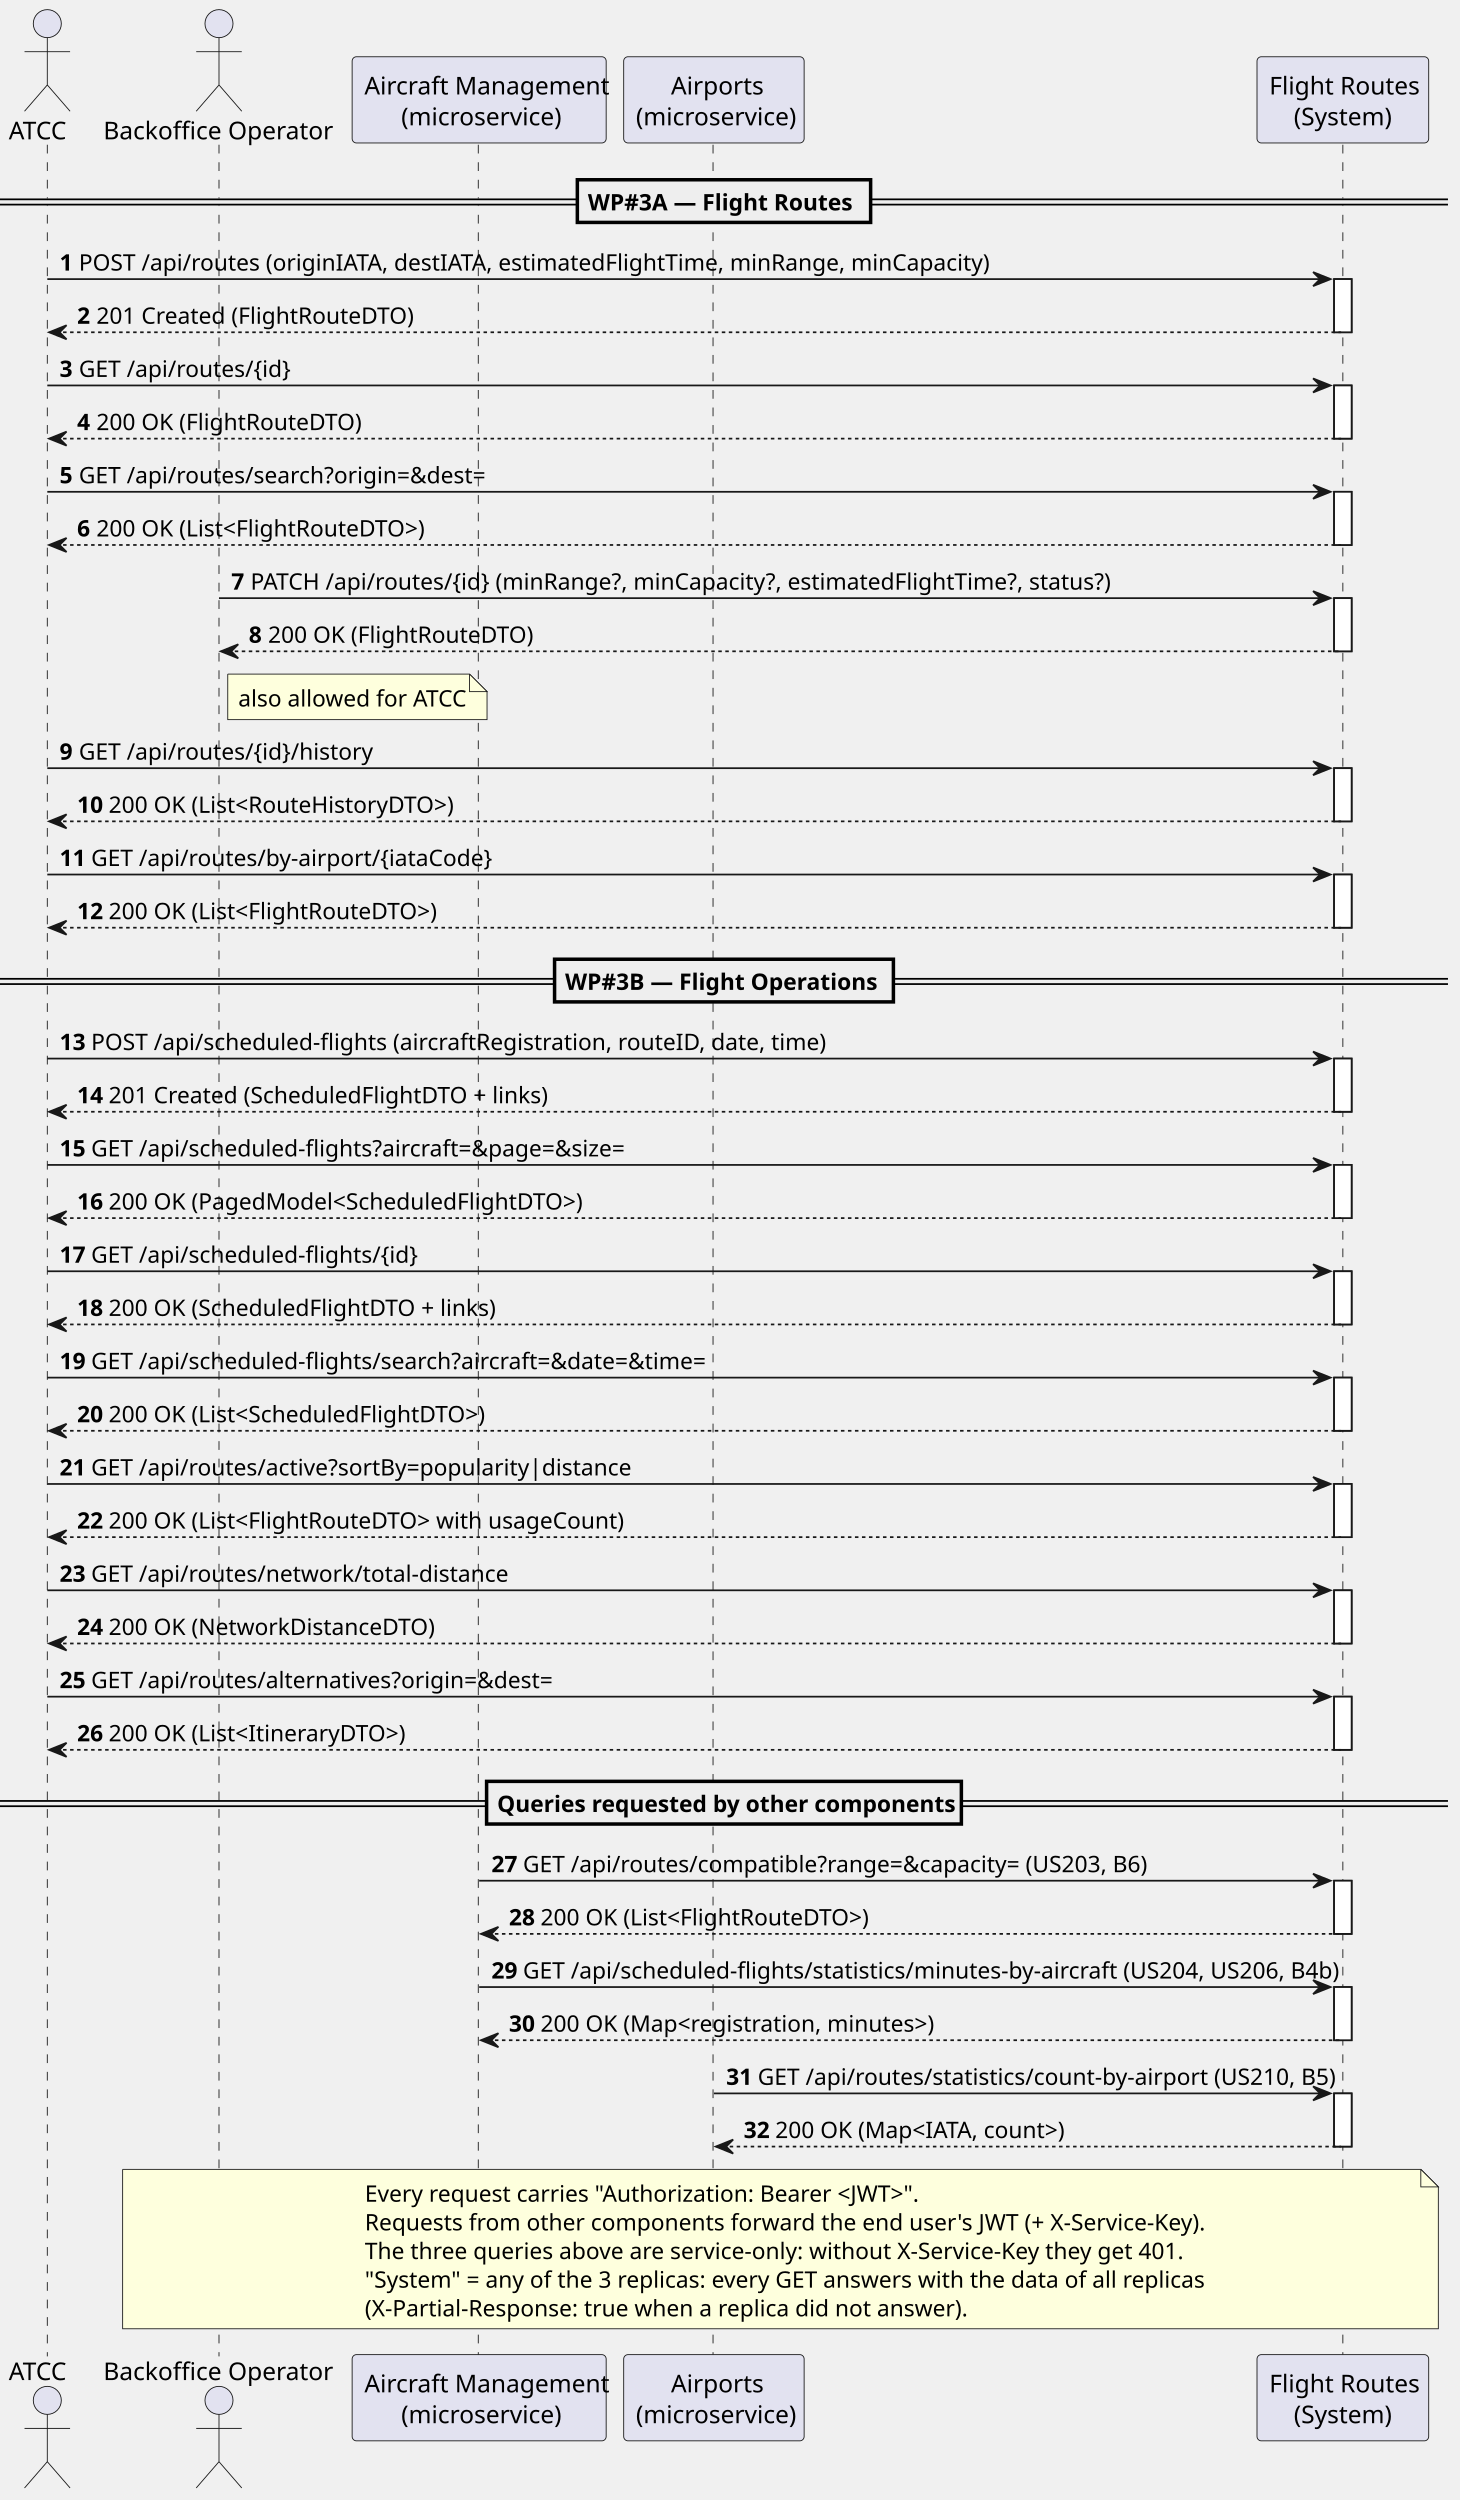
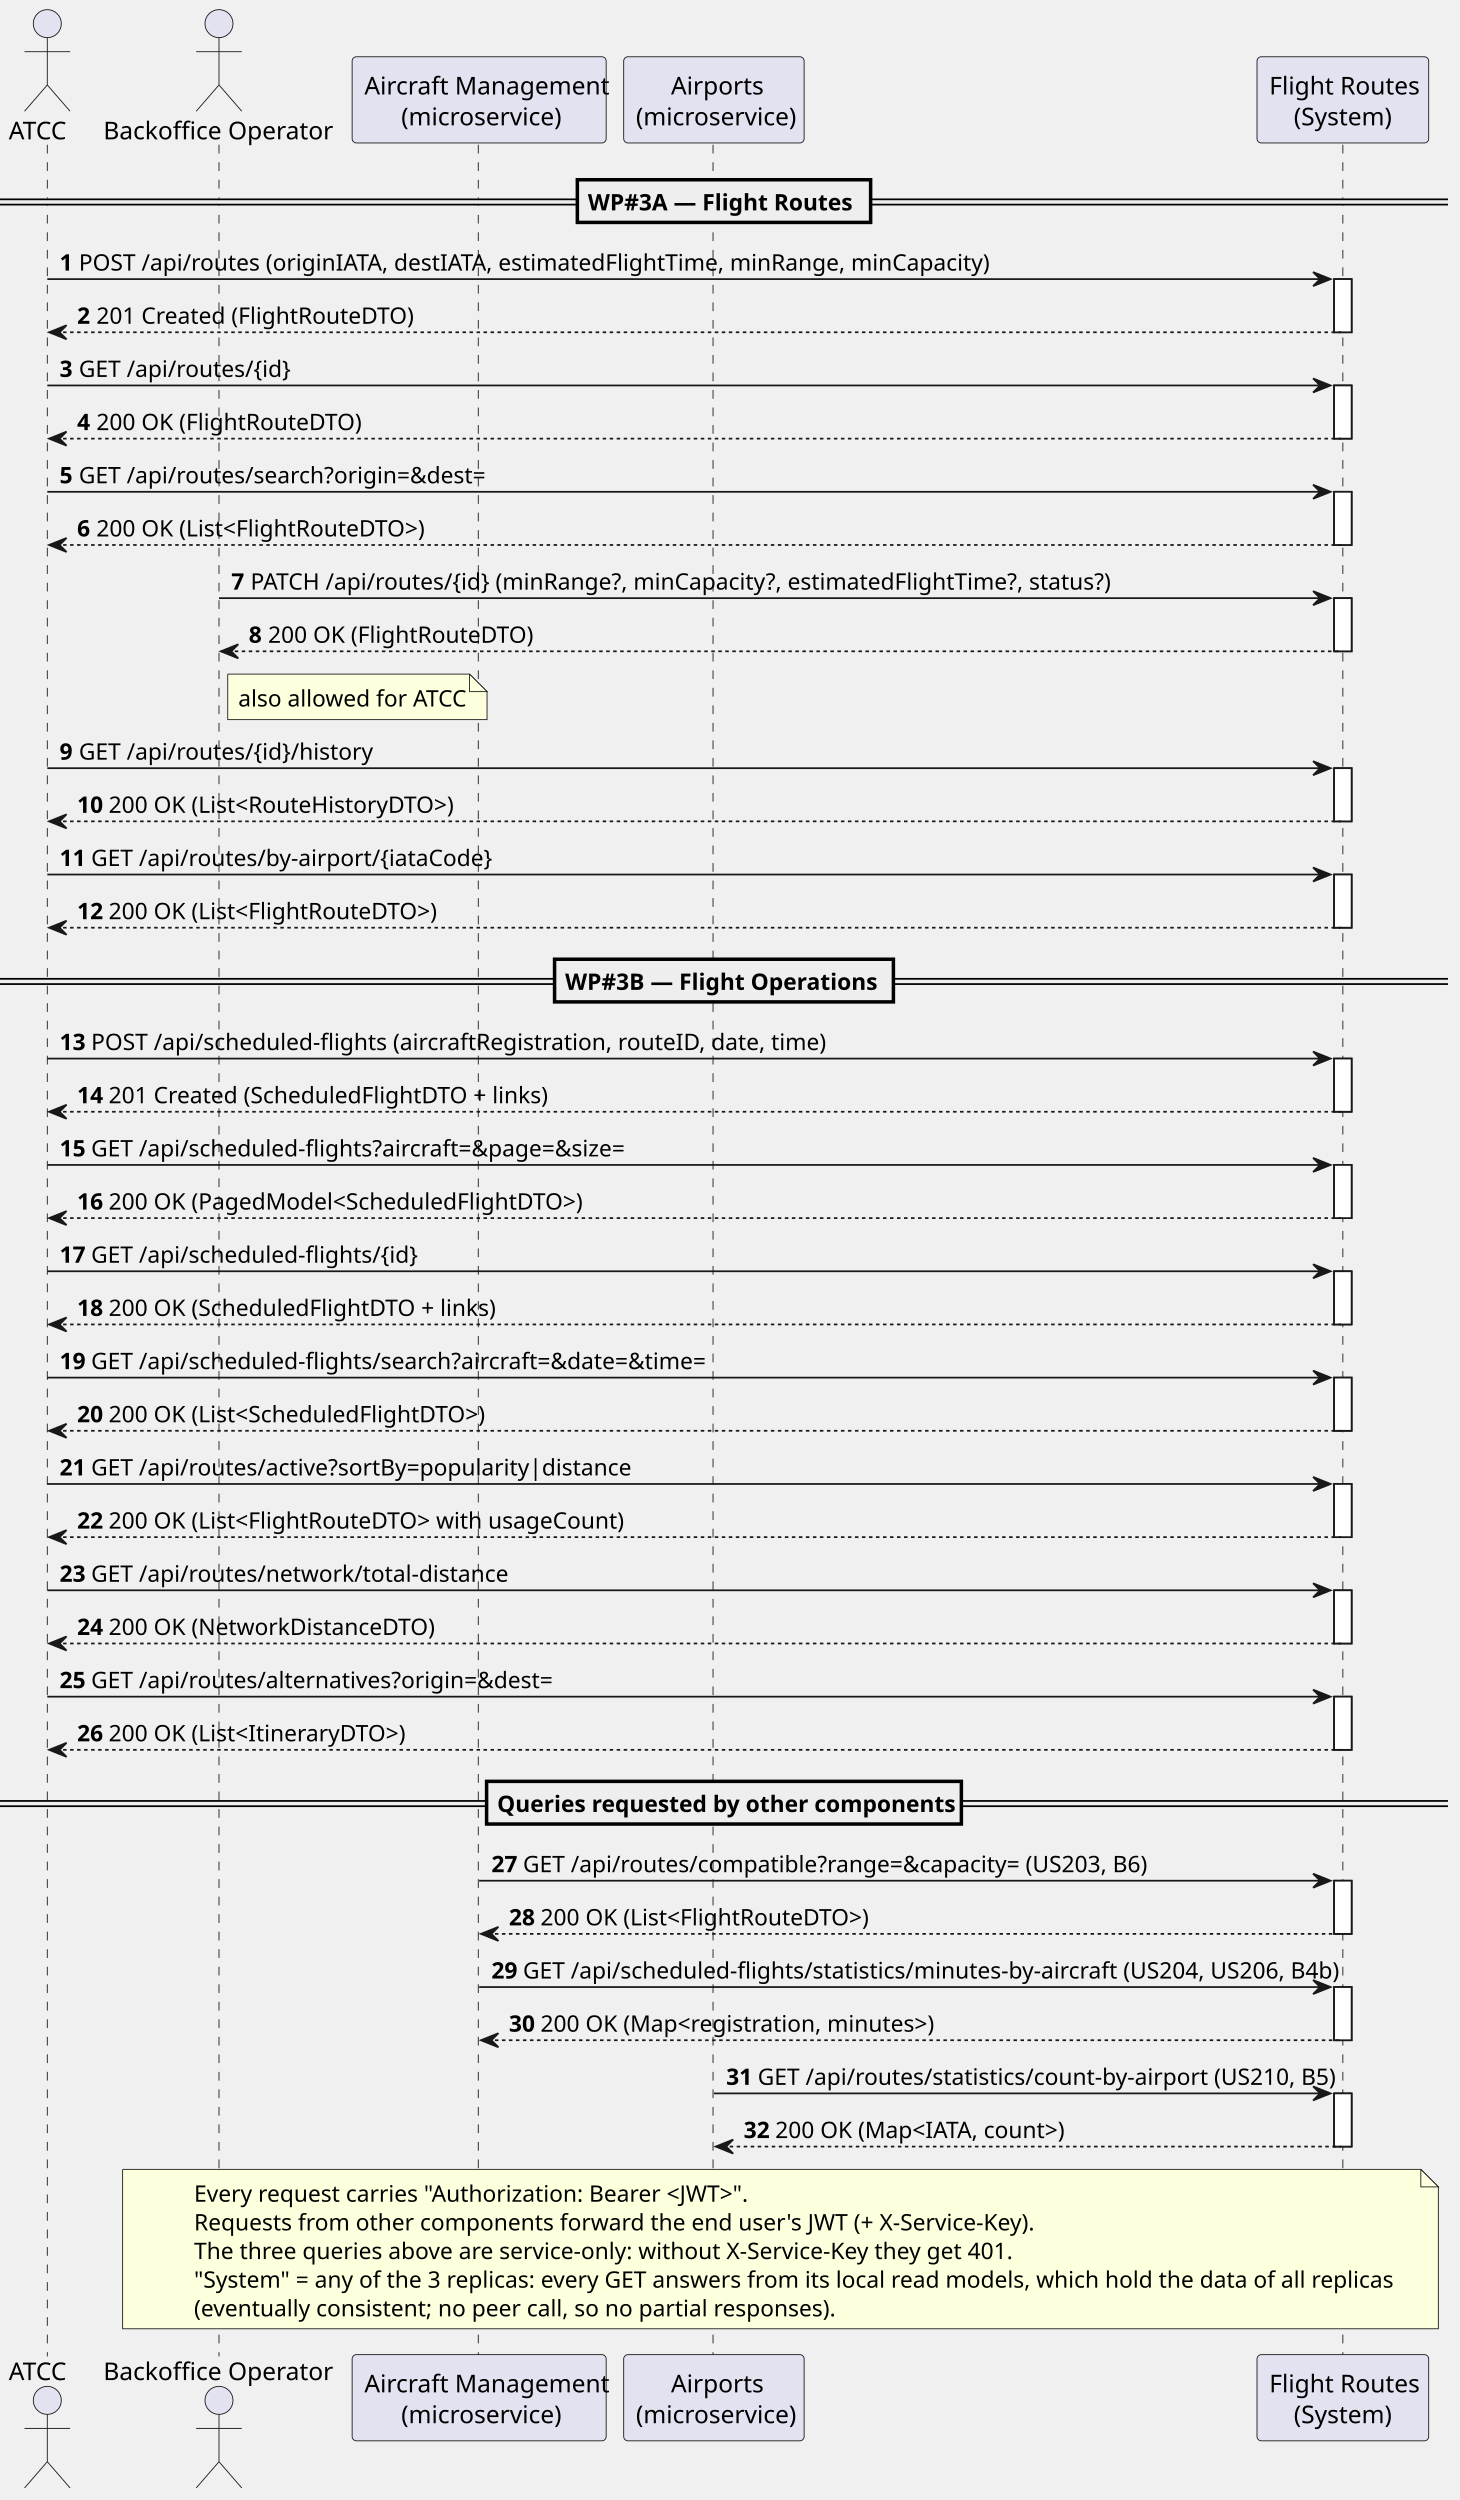
<svg xmlns="http://www.w3.org/2000/svg" contentStyleType="text/css" height="1427px" preserveAspectRatio="none" style="width:833px;height:1427px;background:#FFFFFF;" version="1.1" viewBox="0 0 833 1427" width="833px" zoomAndPan="magnify">
  <defs />
  <g>
    <rect fill="#FFFFFF" height="30.352" style="stroke:#181818;stroke-width:1.0;" width="10" x="761.5" y="159.312" />
    <rect fill="#FFFFFF" height="30.352" style="stroke:#181818;stroke-width:1.0;" width="10" x="761.5" y="220.016" />
    <rect fill="#FFFFFF" height="30.352" style="stroke:#181818;stroke-width:1.0;" width="10" x="761.5" y="280.719" />
    <rect fill="#FFFFFF" height="30.352" style="stroke:#181818;stroke-width:1.0;" width="10" x="761.5" y="341.422" />
    <rect fill="#FFFFFF" height="30.352" style="stroke:#181818;stroke-width:1.0;" width="10" x="761.5" y="438.477" />
    <rect fill="#FFFFFF" height="30.352" style="stroke:#181818;stroke-width:1.0;" width="10" x="761.5" y="499.18" />
    <rect fill="#FFFFFF" height="30.352" style="stroke:#181818;stroke-width:1.0;" width="10" x="761.5" y="604.234" />
    <rect fill="#FFFFFF" height="30.352" style="stroke:#181818;stroke-width:1.0;" width="10" x="761.5" y="664.938" />
    <rect fill="#FFFFFF" height="30.352" style="stroke:#181818;stroke-width:1.0;" width="10" x="761.5" y="725.641" />
    <rect fill="#FFFFFF" height="30.352" style="stroke:#181818;stroke-width:1.0;" width="10" x="761.5" y="786.344" />
    <rect fill="#FFFFFF" height="30.352" style="stroke:#181818;stroke-width:1.0;" width="10" x="761.5" y="847.047" />
    <rect fill="#FFFFFF" height="30.352" style="stroke:#181818;stroke-width:1.0;" width="10" x="761.5" y="907.75" />
    <rect fill="#FFFFFF" height="30.352" style="stroke:#181818;stroke-width:1.0;" width="10" x="761.5" y="968.453" />
    <rect fill="#FFFFFF" height="30.352" style="stroke:#181818;stroke-width:1.0;" width="10" x="761.5" y="1073.508" />
    <rect fill="#FFFFFF" height="30.352" style="stroke:#181818;stroke-width:1.0;" width="10" x="761.5" y="1134.211" />
    <rect fill="#FFFFFF" height="30.352" style="stroke:#181818;stroke-width:1.0;" width="10" x="761.5" y="1194.914" />
    <line style="stroke:#181818;stroke-width:0.5;stroke-dasharray:5.0,5.0;" x1="27" x2="27" y1="82.609" y2="1345.023" />
    <line style="stroke:#181818;stroke-width:0.5;stroke-dasharray:5.0,5.0;" x1="125" x2="125" y1="82.609" y2="1345.023" />
    <line style="stroke:#181818;stroke-width:0.5;stroke-dasharray:5.0,5.0;" x1="273" x2="273" y1="82.609" y2="1345.023" />
    <line style="stroke:#181818;stroke-width:0.5;stroke-dasharray:5.0,5.0;" x1="407" x2="407" y1="82.609" y2="1345.023" />
    <line style="stroke:#181818;stroke-width:0.5;stroke-dasharray:5.0,5.0;" x1="766.5" x2="766.5" y1="82.609" y2="1345.023" />
    <text fill="#000000" font-family="sans-serif" font-size="14" lengthAdjust="spacing" textLength="38" x="5" y="79.533">ATCC</text>
    <ellipse cx="27" cy="13.5" fill="#E2E2F0" rx="8" ry="8" style="stroke:#181818;stroke-width:0.5;" />
    <path d="M27,21.5 L27,48.5 M14,29.5 L40,29.5 M27,48.5 L14,63.5 M27,48.5 L40,63.5 " fill="none" style="stroke:#181818;stroke-width:0.5;" />
    <text fill="#000000" font-family="sans-serif" font-size="14" lengthAdjust="spacing" textLength="38" x="5" y="1358.557">ATCC</text>
    <ellipse cx="27" cy="1370.133" fill="#E2E2F0" rx="8" ry="8" style="stroke:#181818;stroke-width:0.5;" />
    <path d="M27,1378.133 L27,1405.133 M14,1386.133 L40,1386.133 M27,1405.133 L14,1420.133 M27,1405.133 L40,1420.133 " fill="none" style="stroke:#181818;stroke-width:0.5;" />
    <text fill="#000000" font-family="sans-serif" font-size="14" lengthAdjust="spacing" textLength="126" x="59" y="79.533">Backoffice Operator</text>
    <ellipse cx="125" cy="13.5" fill="#E2E2F0" rx="8" ry="8" style="stroke:#181818;stroke-width:0.5;" />
    <path d="M125,21.5 L125,48.5 M112,29.5 L138,29.5 M125,48.5 L112,63.5 M125,48.5 L138,63.5 " fill="none" style="stroke:#181818;stroke-width:0.5;" />
    <text fill="#000000" font-family="sans-serif" font-size="14" lengthAdjust="spacing" textLength="126" x="59" y="1358.557">Backoffice Operator</text>
    <ellipse cx="125" cy="1370.133" fill="#E2E2F0" rx="8" ry="8" style="stroke:#181818;stroke-width:0.5;" />
    <path d="M125,1378.133 L125,1405.133 M112,1386.133 L138,1386.133 M125,1405.133 L112,1420.133 M125,1405.133 L138,1420.133 " fill="none" style="stroke:#181818;stroke-width:0.5;" />
    <rect fill="#E2E2F0" height="49.219" rx="2.5" ry="2.5" style="stroke:#181818;stroke-width:0.5;" width="145" x="201" y="32.391" />
    <text fill="#000000" font-family="sans-serif" font-size="14" lengthAdjust="spacing" textLength="131" x="208" y="53.924">Aircraft Management</text>
    <text fill="#000000" font-family="sans-serif" font-size="14" lengthAdjust="spacing" textLength="89" x="229" y="71.533">(microservice)</text>
    <rect fill="#E2E2F0" height="49.219" rx="2.5" ry="2.5" style="stroke:#181818;stroke-width:0.5;" width="145" x="201" y="1344.023" />
    <text fill="#000000" font-family="sans-serif" font-size="14" lengthAdjust="spacing" textLength="131" x="208" y="1365.557">Aircraft Management</text>
    <text fill="#000000" font-family="sans-serif" font-size="14" lengthAdjust="spacing" textLength="89" x="229" y="1383.166">(microservice)</text>
    <rect fill="#E2E2F0" height="49.219" rx="2.5" ry="2.5" style="stroke:#181818;stroke-width:0.5;" width="103" x="356" y="32.391" />
    <text fill="#000000" font-family="sans-serif" font-size="14" lengthAdjust="spacing" textLength="49" x="383" y="53.924">Airports</text>
    <text fill="#000000" font-family="sans-serif" font-size="14" lengthAdjust="spacing" textLength="89" x="363" y="71.533">(microservice)</text>
    <rect fill="#E2E2F0" height="49.219" rx="2.5" ry="2.5" style="stroke:#181818;stroke-width:0.5;" width="103" x="356" y="1344.023" />
    <text fill="#000000" font-family="sans-serif" font-size="14" lengthAdjust="spacing" textLength="49" x="383" y="1365.557">Airports</text>
    <text fill="#000000" font-family="sans-serif" font-size="14" lengthAdjust="spacing" textLength="89" x="363" y="1383.166">(microservice)</text>
    <rect fill="#E2E2F0" height="49.219" rx="2.5" ry="2.5" style="stroke:#181818;stroke-width:0.5;" width="98" x="717.5" y="32.391" />
    <text fill="#000000" font-family="sans-serif" font-size="14" lengthAdjust="spacing" textLength="84" x="724.5" y="53.924">Flight Routes</text>
    <text fill="#000000" font-family="sans-serif" font-size="14" lengthAdjust="spacing" textLength="56" x="738.5" y="71.533">(System)</text>
    <rect fill="#E2E2F0" height="49.219" rx="2.5" ry="2.5" style="stroke:#181818;stroke-width:0.5;" width="98" x="717.5" y="1344.023" />
    <text fill="#000000" font-family="sans-serif" font-size="14" lengthAdjust="spacing" textLength="84" x="724.5" y="1365.557">Flight Routes</text>
    <text fill="#000000" font-family="sans-serif" font-size="14" lengthAdjust="spacing" textLength="56" x="738.5" y="1383.166">(System)</text>
    <rect fill="#FFFFFF" height="30.352" style="stroke:#181818;stroke-width:1.0;" width="10" x="761.5" y="159.312" />
    <rect fill="#FFFFFF" height="30.352" style="stroke:#181818;stroke-width:1.0;" width="10" x="761.5" y="220.016" />
    <rect fill="#FFFFFF" height="30.352" style="stroke:#181818;stroke-width:1.0;" width="10" x="761.5" y="280.719" />
    <rect fill="#FFFFFF" height="30.352" style="stroke:#181818;stroke-width:1.0;" width="10" x="761.5" y="341.422" />
    <rect fill="#FFFFFF" height="30.352" style="stroke:#181818;stroke-width:1.0;" width="10" x="761.5" y="438.477" />
    <rect fill="#FFFFFF" height="30.352" style="stroke:#181818;stroke-width:1.0;" width="10" x="761.5" y="499.18" />
    <rect fill="#FFFFFF" height="30.352" style="stroke:#181818;stroke-width:1.0;" width="10" x="761.5" y="604.234" />
    <rect fill="#FFFFFF" height="30.352" style="stroke:#181818;stroke-width:1.0;" width="10" x="761.5" y="664.938" />
    <rect fill="#FFFFFF" height="30.352" style="stroke:#181818;stroke-width:1.0;" width="10" x="761.5" y="725.641" />
    <rect fill="#FFFFFF" height="30.352" style="stroke:#181818;stroke-width:1.0;" width="10" x="761.5" y="786.344" />
    <rect fill="#FFFFFF" height="30.352" style="stroke:#181818;stroke-width:1.0;" width="10" x="761.5" y="847.047" />
    <rect fill="#FFFFFF" height="30.352" style="stroke:#181818;stroke-width:1.0;" width="10" x="761.5" y="907.75" />
    <rect fill="#FFFFFF" height="30.352" style="stroke:#181818;stroke-width:1.0;" width="10" x="761.5" y="968.453" />
    <rect fill="#FFFFFF" height="30.352" style="stroke:#181818;stroke-width:1.0;" width="10" x="761.5" y="1073.508" />
    <rect fill="#FFFFFF" height="30.352" style="stroke:#181818;stroke-width:1.0;" width="10" x="761.5" y="1134.211" />
    <rect fill="#FFFFFF" height="30.352" style="stroke:#181818;stroke-width:1.0;" width="10" x="761.5" y="1194.914" />
    <rect fill="#EEEEEE" height="3" style="stroke:#EEEEEE;stroke-width:1.0;" width="826.5" x="0" y="113.785" />
    <line style="stroke:#000000;stroke-width:1.0;" x1="0" x2="826.5" y1="113.785" y2="113.785" />
    <line style="stroke:#000000;stroke-width:1.0;" x1="0" x2="826.5" y1="116.785" y2="116.785" />
    <rect fill="#EEEEEE" height="24.352" style="stroke:#000000;stroke-width:2.0;" width="167.406" x="329.547" y="102.609" />
    <text fill="#000000" font-family="sans-serif" font-size="13" font-weight="bold" lengthAdjust="spacing" textLength="149.406" x="335.547" y="120.105">WP#3A — Flight Routes</text>
    <polygon fill="#181818" points="749.5,155.312,759.5,159.312,749.5,163.312,753.5,159.312" style="stroke:#181818;stroke-width:1.0;" />
    <line style="stroke:#181818;stroke-width:1.0;" x1="27" x2="755.5" y1="159.312" y2="159.312" />
    <text fill="#000000" font-family="sans-serif" font-size="13" font-weight="bold" lengthAdjust="spacing" textLength="7" x="34" y="154.456">1</text>
    <text fill="#000000" font-family="sans-serif" font-size="13" lengthAdjust="spacing" textLength="503" x="45" y="154.456">POST /api/routes (originIATA, destIATA, estimatedFlightTime, minRange, minCapacity)</text>
    <polygon fill="#181818" points="38,185.664,28,189.664,38,193.664,34,189.664" style="stroke:#181818;stroke-width:1.0;" />
    <line style="stroke:#181818;stroke-width:1.0;stroke-dasharray:2.0,2.0;" x1="32" x2="765.5" y1="189.664" y2="189.664" />
    <text fill="#000000" font-family="sans-serif" font-size="13" font-weight="bold" lengthAdjust="spacing" textLength="7" x="44" y="184.808">2</text>
    <text fill="#000000" font-family="sans-serif" font-size="13" lengthAdjust="spacing" textLength="174" x="55" y="184.808">201 Created (FlightRouteDTO)</text>
    <polygon fill="#181818" points="749.5,216.016,759.5,220.016,749.5,224.016,753.5,220.016" style="stroke:#181818;stroke-width:1.0;" />
    <line style="stroke:#181818;stroke-width:1.0;" x1="27" x2="755.5" y1="220.016" y2="220.016" />
    <text fill="#000000" font-family="sans-serif" font-size="13" font-weight="bold" lengthAdjust="spacing" textLength="7" x="34" y="215.159">3</text>
    <text fill="#000000" font-family="sans-serif" font-size="13" lengthAdjust="spacing" textLength="113" x="45" y="215.159">GET /api/routes/{id}</text>
    <polygon fill="#181818" points="38,246.367,28,250.367,38,254.367,34,250.367" style="stroke:#181818;stroke-width:1.0;" />
    <line style="stroke:#181818;stroke-width:1.0;stroke-dasharray:2.0,2.0;" x1="32" x2="765.5" y1="250.367" y2="250.367" />
    <text fill="#000000" font-family="sans-serif" font-size="13" font-weight="bold" lengthAdjust="spacing" textLength="7" x="44" y="245.511">4</text>
    <text fill="#000000" font-family="sans-serif" font-size="13" lengthAdjust="spacing" textLength="148" x="55" y="245.511">200 OK (FlightRouteDTO)</text>
    <polygon fill="#181818" points="749.5,276.719,759.5,280.719,749.5,284.719,753.5,280.719" style="stroke:#181818;stroke-width:1.0;" />
    <line style="stroke:#181818;stroke-width:1.0;" x1="27" x2="755.5" y1="280.719" y2="280.719" />
    <text fill="#000000" font-family="sans-serif" font-size="13" font-weight="bold" lengthAdjust="spacing" textLength="7" x="34" y="275.862">5</text>
    <text fill="#000000" font-family="sans-serif" font-size="13" lengthAdjust="spacing" textLength="222" x="45" y="275.862">GET /api/routes/search?origin=&amp;dest=</text>
    <polygon fill="#181818" points="38,307.07,28,311.07,38,315.07,34,311.07" style="stroke:#181818;stroke-width:1.0;" />
    <line style="stroke:#181818;stroke-width:1.0;stroke-dasharray:2.0,2.0;" x1="32" x2="765.5" y1="311.07" y2="311.07" />
    <text fill="#000000" font-family="sans-serif" font-size="13" font-weight="bold" lengthAdjust="spacing" textLength="7" x="44" y="306.214">6</text>
    <text fill="#000000" font-family="sans-serif" font-size="13" lengthAdjust="spacing" textLength="185" x="55" y="306.214">200 OK (List&lt;FlightRouteDTO&gt;)</text>
    <polygon fill="#181818" points="749.5,337.422,759.5,341.422,749.5,345.422,753.5,341.422" style="stroke:#181818;stroke-width:1.0;" />
    <line style="stroke:#181818;stroke-width:1.0;" x1="125" x2="755.5" y1="341.422" y2="341.422" />
    <text fill="#000000" font-family="sans-serif" font-size="13" font-weight="bold" lengthAdjust="spacing" textLength="7" x="132" y="336.565">7</text>
    <text fill="#000000" font-family="sans-serif" font-size="13" lengthAdjust="spacing" textLength="477" x="143" y="336.565">PATCH /api/routes/{id} (minRange?, minCapacity?, estimatedFlightTime?, status?)</text>
    <polygon fill="#181818" points="136,367.773,126,371.773,136,375.773,132,371.773" style="stroke:#181818;stroke-width:1.0;" />
    <line style="stroke:#181818;stroke-width:1.0;stroke-dasharray:2.0,2.0;" x1="130" x2="765.5" y1="371.773" y2="371.773" />
    <text fill="#000000" font-family="sans-serif" font-size="13" font-weight="bold" lengthAdjust="spacing" textLength="7" x="142" y="366.917">8</text>
    <text fill="#000000" font-family="sans-serif" font-size="13" lengthAdjust="spacing" textLength="148" x="153" y="366.917">200 OK (FlightRouteDTO)</text>
    <path d="M130,384.773 L130,410.773 L278,410.773 L278,394.773 L268,384.773 L130,384.773 " fill="#FEFFDD" style="stroke:#181818;stroke-width:0.5;" />
    <path d="M268,384.773 L268,394.773 L278,394.773 L268,384.773 " fill="#FEFFDD" style="stroke:#181818;stroke-width:0.5;" />
    <text fill="#000000" font-family="sans-serif" font-size="13" lengthAdjust="spacing" textLength="127" x="136" y="403.269">also allowed for ATCC</text>
    <polygon fill="#181818" points="749.5,434.477,759.5,438.477,749.5,442.477,753.5,438.477" style="stroke:#181818;stroke-width:1.0;" />
    <line style="stroke:#181818;stroke-width:1.0;" x1="27" x2="755.5" y1="438.477" y2="438.477" />
    <text fill="#000000" font-family="sans-serif" font-size="13" font-weight="bold" lengthAdjust="spacing" textLength="7" x="34" y="433.62">9</text>
    <text fill="#000000" font-family="sans-serif" font-size="13" lengthAdjust="spacing" textLength="156" x="45" y="433.62">GET /api/routes/{id}/history</text>
    <polygon fill="#181818" points="38,464.828,28,468.828,38,472.828,34,468.828" style="stroke:#181818;stroke-width:1.0;" />
    <line style="stroke:#181818;stroke-width:1.0;stroke-dasharray:2.0,2.0;" x1="32" x2="765.5" y1="468.828" y2="468.828" />
    <text fill="#000000" font-family="sans-serif" font-size="13" font-weight="bold" lengthAdjust="spacing" textLength="14" x="44" y="463.972">10</text>
    <text fill="#000000" font-family="sans-serif" font-size="13" lengthAdjust="spacing" textLength="194" x="62" y="463.972">200 OK (List&lt;RouteHistoryDTO&gt;)</text>
    <polygon fill="#181818" points="749.5,495.18,759.5,499.18,749.5,503.18,753.5,499.18" style="stroke:#181818;stroke-width:1.0;" />
    <line style="stroke:#181818;stroke-width:1.0;" x1="27" x2="755.5" y1="499.18" y2="499.18" />
    <text fill="#000000" font-family="sans-serif" font-size="13" font-weight="bold" lengthAdjust="spacing" textLength="14" x="34" y="494.323">11</text>
    <text fill="#000000" font-family="sans-serif" font-size="13" lengthAdjust="spacing" textLength="212" x="52" y="494.323">GET /api/routes/by-airport/{iataCode}</text>
    <polygon fill="#181818" points="38,525.531,28,529.531,38,533.531,34,529.531" style="stroke:#181818;stroke-width:1.0;" />
    <line style="stroke:#181818;stroke-width:1.0;stroke-dasharray:2.0,2.0;" x1="32" x2="765.5" y1="529.531" y2="529.531" />
    <text fill="#000000" font-family="sans-serif" font-size="13" font-weight="bold" lengthAdjust="spacing" textLength="14" x="44" y="524.675">12</text>
    <text fill="#000000" font-family="sans-serif" font-size="13" lengthAdjust="spacing" textLength="185" x="62" y="524.675">200 OK (List&lt;FlightRouteDTO&gt;)</text>
    <rect fill="#EEEEEE" height="3" style="stroke:#EEEEEE;stroke-width:1.0;" width="826.5" x="0" y="558.707" />
    <line style="stroke:#000000;stroke-width:1.0;" x1="0" x2="826.5" y1="558.707" y2="558.707" />
    <line style="stroke:#000000;stroke-width:1.0;" x1="0" x2="826.5" y1="561.707" y2="561.707" />
    <rect fill="#EEEEEE" height="24.352" style="stroke:#000000;stroke-width:2.0;" width="193.406" x="316.547" y="547.531" />
    <text fill="#000000" font-family="sans-serif" font-size="13" font-weight="bold" lengthAdjust="spacing" textLength="175.406" x="322.547" y="565.026">WP#3B — Flight Operations</text>
    <polygon fill="#181818" points="749.5,600.234,759.5,604.234,749.5,608.234,753.5,604.234" style="stroke:#181818;stroke-width:1.0;" />
    <line style="stroke:#181818;stroke-width:1.0;" x1="27" x2="755.5" y1="604.234" y2="604.234" />
    <text fill="#000000" font-family="sans-serif" font-size="13" font-weight="bold" lengthAdjust="spacing" textLength="14" x="34" y="599.378">13</text>
    <text fill="#000000" font-family="sans-serif" font-size="13" lengthAdjust="spacing" textLength="396" x="52" y="599.378">POST /api/scheduled-flights (aircraftRegistration, routeID, date, time)</text>
    <polygon fill="#181818" points="38,630.586,28,634.586,38,638.586,34,634.586" style="stroke:#181818;stroke-width:1.0;" />
    <line style="stroke:#181818;stroke-width:1.0;stroke-dasharray:2.0,2.0;" x1="32" x2="765.5" y1="634.586" y2="634.586" />
    <text fill="#000000" font-family="sans-serif" font-size="13" font-weight="bold" lengthAdjust="spacing" textLength="14" x="44" y="629.73">14</text>
    <text fill="#000000" font-family="sans-serif" font-size="13" lengthAdjust="spacing" textLength="244" x="62" y="629.73">201 Created (ScheduledFlightDTO + links)</text>
    <polygon fill="#181818" points="749.5,660.938,759.5,664.938,749.5,668.938,753.5,664.938" style="stroke:#181818;stroke-width:1.0;" />
    <line style="stroke:#181818;stroke-width:1.0;" x1="27" x2="755.5" y1="664.938" y2="664.938" />
    <text fill="#000000" font-family="sans-serif" font-size="13" font-weight="bold" lengthAdjust="spacing" textLength="14" x="34" y="660.081">15</text>
    <text fill="#000000" font-family="sans-serif" font-size="13" lengthAdjust="spacing" textLength="292" x="52" y="660.081">GET /api/scheduled-flights?aircraft=&amp;page=&amp;size=</text>
    <polygon fill="#181818" points="38,691.289,28,695.289,38,699.289,34,695.289" style="stroke:#181818;stroke-width:1.0;" />
    <line style="stroke:#181818;stroke-width:1.0;stroke-dasharray:2.0,2.0;" x1="32" x2="765.5" y1="695.289" y2="695.289" />
    <text fill="#000000" font-family="sans-serif" font-size="13" font-weight="bold" lengthAdjust="spacing" textLength="14" x="44" y="690.433">16</text>
    <text fill="#000000" font-family="sans-serif" font-size="13" lengthAdjust="spacing" textLength="263" x="62" y="690.433">200 OK (PagedModel&lt;ScheduledFlightDTO&gt;)</text>
    <polygon fill="#181818" points="749.5,721.641,759.5,725.641,749.5,729.641,753.5,725.641" style="stroke:#181818;stroke-width:1.0;" />
    <line style="stroke:#181818;stroke-width:1.0;" x1="27" x2="755.5" y1="725.641" y2="725.641" />
    <text fill="#000000" font-family="sans-serif" font-size="13" font-weight="bold" lengthAdjust="spacing" textLength="14" x="34" y="720.784">17</text>
    <text fill="#000000" font-family="sans-serif" font-size="13" lengthAdjust="spacing" textLength="174" x="52" y="720.784">GET /api/scheduled-flights/{id}</text>
    <polygon fill="#181818" points="38,751.992,28,755.992,38,759.992,34,755.992" style="stroke:#181818;stroke-width:1.0;" />
    <line style="stroke:#181818;stroke-width:1.0;stroke-dasharray:2.0,2.0;" x1="32" x2="765.5" y1="755.992" y2="755.992" />
    <text fill="#000000" font-family="sans-serif" font-size="13" font-weight="bold" lengthAdjust="spacing" textLength="14" x="44" y="751.136">18</text>
    <text fill="#000000" font-family="sans-serif" font-size="13" lengthAdjust="spacing" textLength="218" x="62" y="751.136">200 OK (ScheduledFlightDTO + links)</text>
    <polygon fill="#181818" points="749.5,782.344,759.5,786.344,749.5,790.344,753.5,786.344" style="stroke:#181818;stroke-width:1.0;" />
    <line style="stroke:#181818;stroke-width:1.0;" x1="27" x2="755.5" y1="786.344" y2="786.344" />
    <text fill="#000000" font-family="sans-serif" font-size="13" font-weight="bold" lengthAdjust="spacing" textLength="14" x="34" y="781.487">19</text>
    <text fill="#000000" font-family="sans-serif" font-size="13" lengthAdjust="spacing" textLength="333" x="52" y="781.487">GET /api/scheduled-flights/search?aircraft=&amp;date=&amp;time=</text>
    <polygon fill="#181818" points="38,812.695,28,816.695,38,820.695,34,816.695" style="stroke:#181818;stroke-width:1.0;" />
    <line style="stroke:#181818;stroke-width:1.0;stroke-dasharray:2.0,2.0;" x1="32" x2="765.5" y1="816.695" y2="816.695" />
    <text fill="#000000" font-family="sans-serif" font-size="13" font-weight="bold" lengthAdjust="spacing" textLength="14" x="44" y="811.839">20</text>
    <text fill="#000000" font-family="sans-serif" font-size="13" lengthAdjust="spacing" textLength="212" x="62" y="811.839">200 OK (List&lt;ScheduledFlightDTO&gt;)</text>
    <polygon fill="#181818" points="749.5,843.047,759.5,847.047,749.5,851.047,753.5,847.047" style="stroke:#181818;stroke-width:1.0;" />
    <line style="stroke:#181818;stroke-width:1.0;" x1="27" x2="755.5" y1="847.047" y2="847.047" />
    <text fill="#000000" font-family="sans-serif" font-size="13" font-weight="bold" lengthAdjust="spacing" textLength="14" x="34" y="842.19">21</text>
    <text fill="#000000" font-family="sans-serif" font-size="13" lengthAdjust="spacing" textLength="289" x="52" y="842.19">GET /api/routes/active?sortBy=popularity|distance</text>
    <polygon fill="#181818" points="38,873.398,28,877.398,38,881.398,34,877.398" style="stroke:#181818;stroke-width:1.0;" />
    <line style="stroke:#181818;stroke-width:1.0;stroke-dasharray:2.0,2.0;" x1="32" x2="765.5" y1="877.398" y2="877.398" />
    <text fill="#000000" font-family="sans-serif" font-size="13" font-weight="bold" lengthAdjust="spacing" textLength="14" x="44" y="872.542">22</text>
    <text fill="#000000" font-family="sans-serif" font-size="13" lengthAdjust="spacing" textLength="285" x="62" y="872.542">200 OK (List&lt;FlightRouteDTO&gt; with usageCount)</text>
    <polygon fill="#181818" points="749.5,903.75,759.5,907.75,749.5,911.75,753.5,907.75" style="stroke:#181818;stroke-width:1.0;" />
    <line style="stroke:#181818;stroke-width:1.0;" x1="27" x2="755.5" y1="907.75" y2="907.75" />
    <text fill="#000000" font-family="sans-serif" font-size="13" font-weight="bold" lengthAdjust="spacing" textLength="14" x="34" y="902.894">23</text>
    <text fill="#000000" font-family="sans-serif" font-size="13" lengthAdjust="spacing" textLength="222" x="52" y="902.894">GET /api/routes/network/total-distance</text>
    <polygon fill="#181818" points="38,934.102,28,938.102,38,942.102,34,938.102" style="stroke:#181818;stroke-width:1.0;" />
    <line style="stroke:#181818;stroke-width:1.0;stroke-dasharray:2.0,2.0;" x1="32" x2="765.5" y1="938.102" y2="938.102" />
    <text fill="#000000" font-family="sans-serif" font-size="13" font-weight="bold" lengthAdjust="spacing" textLength="14" x="44" y="933.245">24</text>
    <text fill="#000000" font-family="sans-serif" font-size="13" lengthAdjust="spacing" textLength="180" x="62" y="933.245">200 OK (NetworkDistanceDTO)</text>
    <polygon fill="#181818" points="749.5,964.453,759.5,968.453,749.5,972.453,753.5,968.453" style="stroke:#181818;stroke-width:1.0;" />
    <line style="stroke:#181818;stroke-width:1.0;" x1="27" x2="755.5" y1="968.453" y2="968.453" />
    <text fill="#000000" font-family="sans-serif" font-size="13" font-weight="bold" lengthAdjust="spacing" textLength="14" x="34" y="963.597">25</text>
    <text fill="#000000" font-family="sans-serif" font-size="13" lengthAdjust="spacing" textLength="248" x="52" y="963.597">GET /api/routes/alternatives?origin=&amp;dest=</text>
    <polygon fill="#181818" points="38,994.805,28,998.805,38,1002.805,34,998.805" style="stroke:#181818;stroke-width:1.0;" />
    <line style="stroke:#181818;stroke-width:1.0;stroke-dasharray:2.0,2.0;" x1="32" x2="765.5" y1="998.805" y2="998.805" />
    <text fill="#000000" font-family="sans-serif" font-size="13" font-weight="bold" lengthAdjust="spacing" textLength="14" x="44" y="993.948">26</text>
    <text fill="#000000" font-family="sans-serif" font-size="13" lengthAdjust="spacing" textLength="165" x="62" y="993.948">200 OK (List&lt;ItineraryDTO&gt;)</text>
    <rect fill="#EEEEEE" height="3" style="stroke:#EEEEEE;stroke-width:1.0;" width="826.5" x="0" y="1027.98" />
    <line style="stroke:#000000;stroke-width:1.0;" x1="0" x2="826.5" y1="1027.98" y2="1027.98" />
    <line style="stroke:#000000;stroke-width:1.0;" x1="0" x2="826.5" y1="1030.98" y2="1030.98" />
    <rect fill="#EEEEEE" height="24.352" style="stroke:#000000;stroke-width:2.0;" width="271" x="277.75" y="1016.805" />
    <text fill="#000000" font-family="sans-serif" font-size="13" font-weight="bold" lengthAdjust="spacing" textLength="253" x="283.75" y="1034.3">Queries requested by other components</text>
    <polygon fill="#181818" points="749.5,1069.508,759.5,1073.508,749.5,1077.508,753.5,1073.508" style="stroke:#181818;stroke-width:1.0;" />
    <line style="stroke:#181818;stroke-width:1.0;" x1="273.5" x2="755.5" y1="1073.508" y2="1073.508" />
    <text fill="#000000" font-family="sans-serif" font-size="13" font-weight="bold" lengthAdjust="spacing" textLength="14" x="280.5" y="1068.651">27</text>
    <text fill="#000000" font-family="sans-serif" font-size="13" lengthAdjust="spacing" textLength="346" x="298.5" y="1068.651">GET /api/routes/compatible?range=&amp;capacity= (US203, B6)</text>
    <polygon fill="#181818" points="284.5,1099.859,274.5,1103.859,284.5,1107.859,280.5,1103.859" style="stroke:#181818;stroke-width:1.0;" />
    <line style="stroke:#181818;stroke-width:1.0;stroke-dasharray:2.0,2.0;" x1="278.5" x2="765.5" y1="1103.859" y2="1103.859" />
    <text fill="#000000" font-family="sans-serif" font-size="13" font-weight="bold" lengthAdjust="spacing" textLength="14" x="290.5" y="1099.003">28</text>
    <text fill="#000000" font-family="sans-serif" font-size="13" lengthAdjust="spacing" textLength="185" x="308.5" y="1099.003">200 OK (List&lt;FlightRouteDTO&gt;)</text>
    <polygon fill="#181818" points="749.5,1130.211,759.5,1134.211,749.5,1138.211,753.5,1134.211" style="stroke:#181818;stroke-width:1.0;" />
    <line style="stroke:#181818;stroke-width:1.0;" x1="273.5" x2="755.5" y1="1134.211" y2="1134.211" />
    <text fill="#000000" font-family="sans-serif" font-size="13" font-weight="bold" lengthAdjust="spacing" textLength="14" x="280.5" y="1129.354">29</text>
    <text fill="#000000" font-family="sans-serif" font-size="13" lengthAdjust="spacing" textLength="449" x="298.5" y="1129.354">GET /api/scheduled-flights/statistics/minutes-by-aircraft (US204, US206, B4b)</text>
    <polygon fill="#181818" points="284.5,1160.562,274.5,1164.562,284.5,1168.562,280.5,1164.562" style="stroke:#181818;stroke-width:1.0;" />
    <line style="stroke:#181818;stroke-width:1.0;stroke-dasharray:2.0,2.0;" x1="278.5" x2="765.5" y1="1164.562" y2="1164.562" />
    <text fill="#000000" font-family="sans-serif" font-size="13" font-weight="bold" lengthAdjust="spacing" textLength="14" x="290.5" y="1159.706">30</text>
    <text fill="#000000" font-family="sans-serif" font-size="13" lengthAdjust="spacing" textLength="215" x="308.5" y="1159.706">200 OK (Map&lt;registration, minutes&gt;)</text>
    <polygon fill="#181818" points="749.5,1190.914,759.5,1194.914,749.5,1198.914,753.5,1194.914" style="stroke:#181818;stroke-width:1.0;" />
    <line style="stroke:#181818;stroke-width:1.0;" x1="407.5" x2="755.5" y1="1194.914" y2="1194.914" />
    <text fill="#000000" font-family="sans-serif" font-size="13" font-weight="bold" lengthAdjust="spacing" textLength="14" x="414.5" y="1190.058">31</text>
    <text fill="#000000" font-family="sans-serif" font-size="13" lengthAdjust="spacing" textLength="317" x="432.5" y="1190.058">GET /api/routes/statistics/count-by-airport (US210, B5)</text>
    <polygon fill="#181818" points="418.5,1221.266,408.5,1225.266,418.5,1229.266,414.5,1225.266" style="stroke:#181818;stroke-width:1.0;" />
    <line style="stroke:#181818;stroke-width:1.0;stroke-dasharray:2.0,2.0;" x1="412.5" x2="765.5" y1="1225.266" y2="1225.266" />
    <text fill="#000000" font-family="sans-serif" font-size="13" font-weight="bold" lengthAdjust="spacing" textLength="14" x="424.5" y="1220.409">32</text>
    <text fill="#000000" font-family="sans-serif" font-size="13" lengthAdjust="spacing" textLength="165" x="442.5" y="1220.409">200 OK (Map&lt;IATA, count&gt;)</text>
    <path d="M70,1238.266 L70,1329.266 L821,1329.266 L821,1248.266 L811,1238.266 L70,1238.266 " fill="#FEFFDD" style="stroke:#181818;stroke-width:0.5;" />
    <path d="M811,1238.266 L811,1248.266 L821,1248.266 L811,1238.266 " fill="#FEFFDD" style="stroke:#181818;stroke-width:0.5;" />
-     <text fill="#000000" font-family="sans-serif" font-size="13" lengthAdjust="spacing" textLength="308" x="208.25" y="1256.761">Every request carries "Authorization: Bearer &lt;JWT&gt;".</text>
-     <text fill="#000000" font-family="sans-serif" font-size="13" lengthAdjust="spacing" textLength="460" x="208.25" y="1273.112">Requests from other components forward the end user's JWT (+ X-Service-Key).</text>
-     <text fill="#000000" font-family="sans-serif" font-size="13" lengthAdjust="spacing" textLength="444" x="208.25" y="1289.464">The three queries above are service-only: without X-Service-Key they get 401.</text>
-     <text fill="#000000" font-family="sans-serif" font-size="13" lengthAdjust="spacing" textLength="466" x="208.25" y="1305.815">"System" = any of the 3 replicas: every GET answers with the data of all replicas</text>
-     <text fill="#000000" font-family="sans-serif" font-size="13" lengthAdjust="spacing" textLength="327" x="208.25" y="1322.167">(X-Partial-Response: true when a replica did not answer).</text>
+     <text fill="#000000" font-family="sans-serif" font-size="13" lengthAdjust="spacing" textLength="308" x="110.75" y="1256.761">Every request carries "Authorization: Bearer &lt;JWT&gt;".</text>
+     <text fill="#000000" font-family="sans-serif" font-size="13" lengthAdjust="spacing" textLength="460" x="110.75" y="1273.112">Requests from other components forward the end user's JWT (+ X-Service-Key).</text>
+     <text fill="#000000" font-family="sans-serif" font-size="13" lengthAdjust="spacing" textLength="444" x="110.75" y="1289.464">The three queries above are service-only: without X-Service-Key they get 401.</text>
+     <text fill="#000000" font-family="sans-serif" font-size="13" lengthAdjust="spacing" textLength="661" x="110.75" y="1305.815">"System" = any of the 3 replicas: every GET answers from its local read models, which hold the data of all replicas</text>
+     <text fill="#000000" font-family="sans-serif" font-size="13" lengthAdjust="spacing" textLength="351" x="110.75" y="1322.167">(eventually consistent; no peer call, so no partial responses).</text>
  </g>
</svg>
